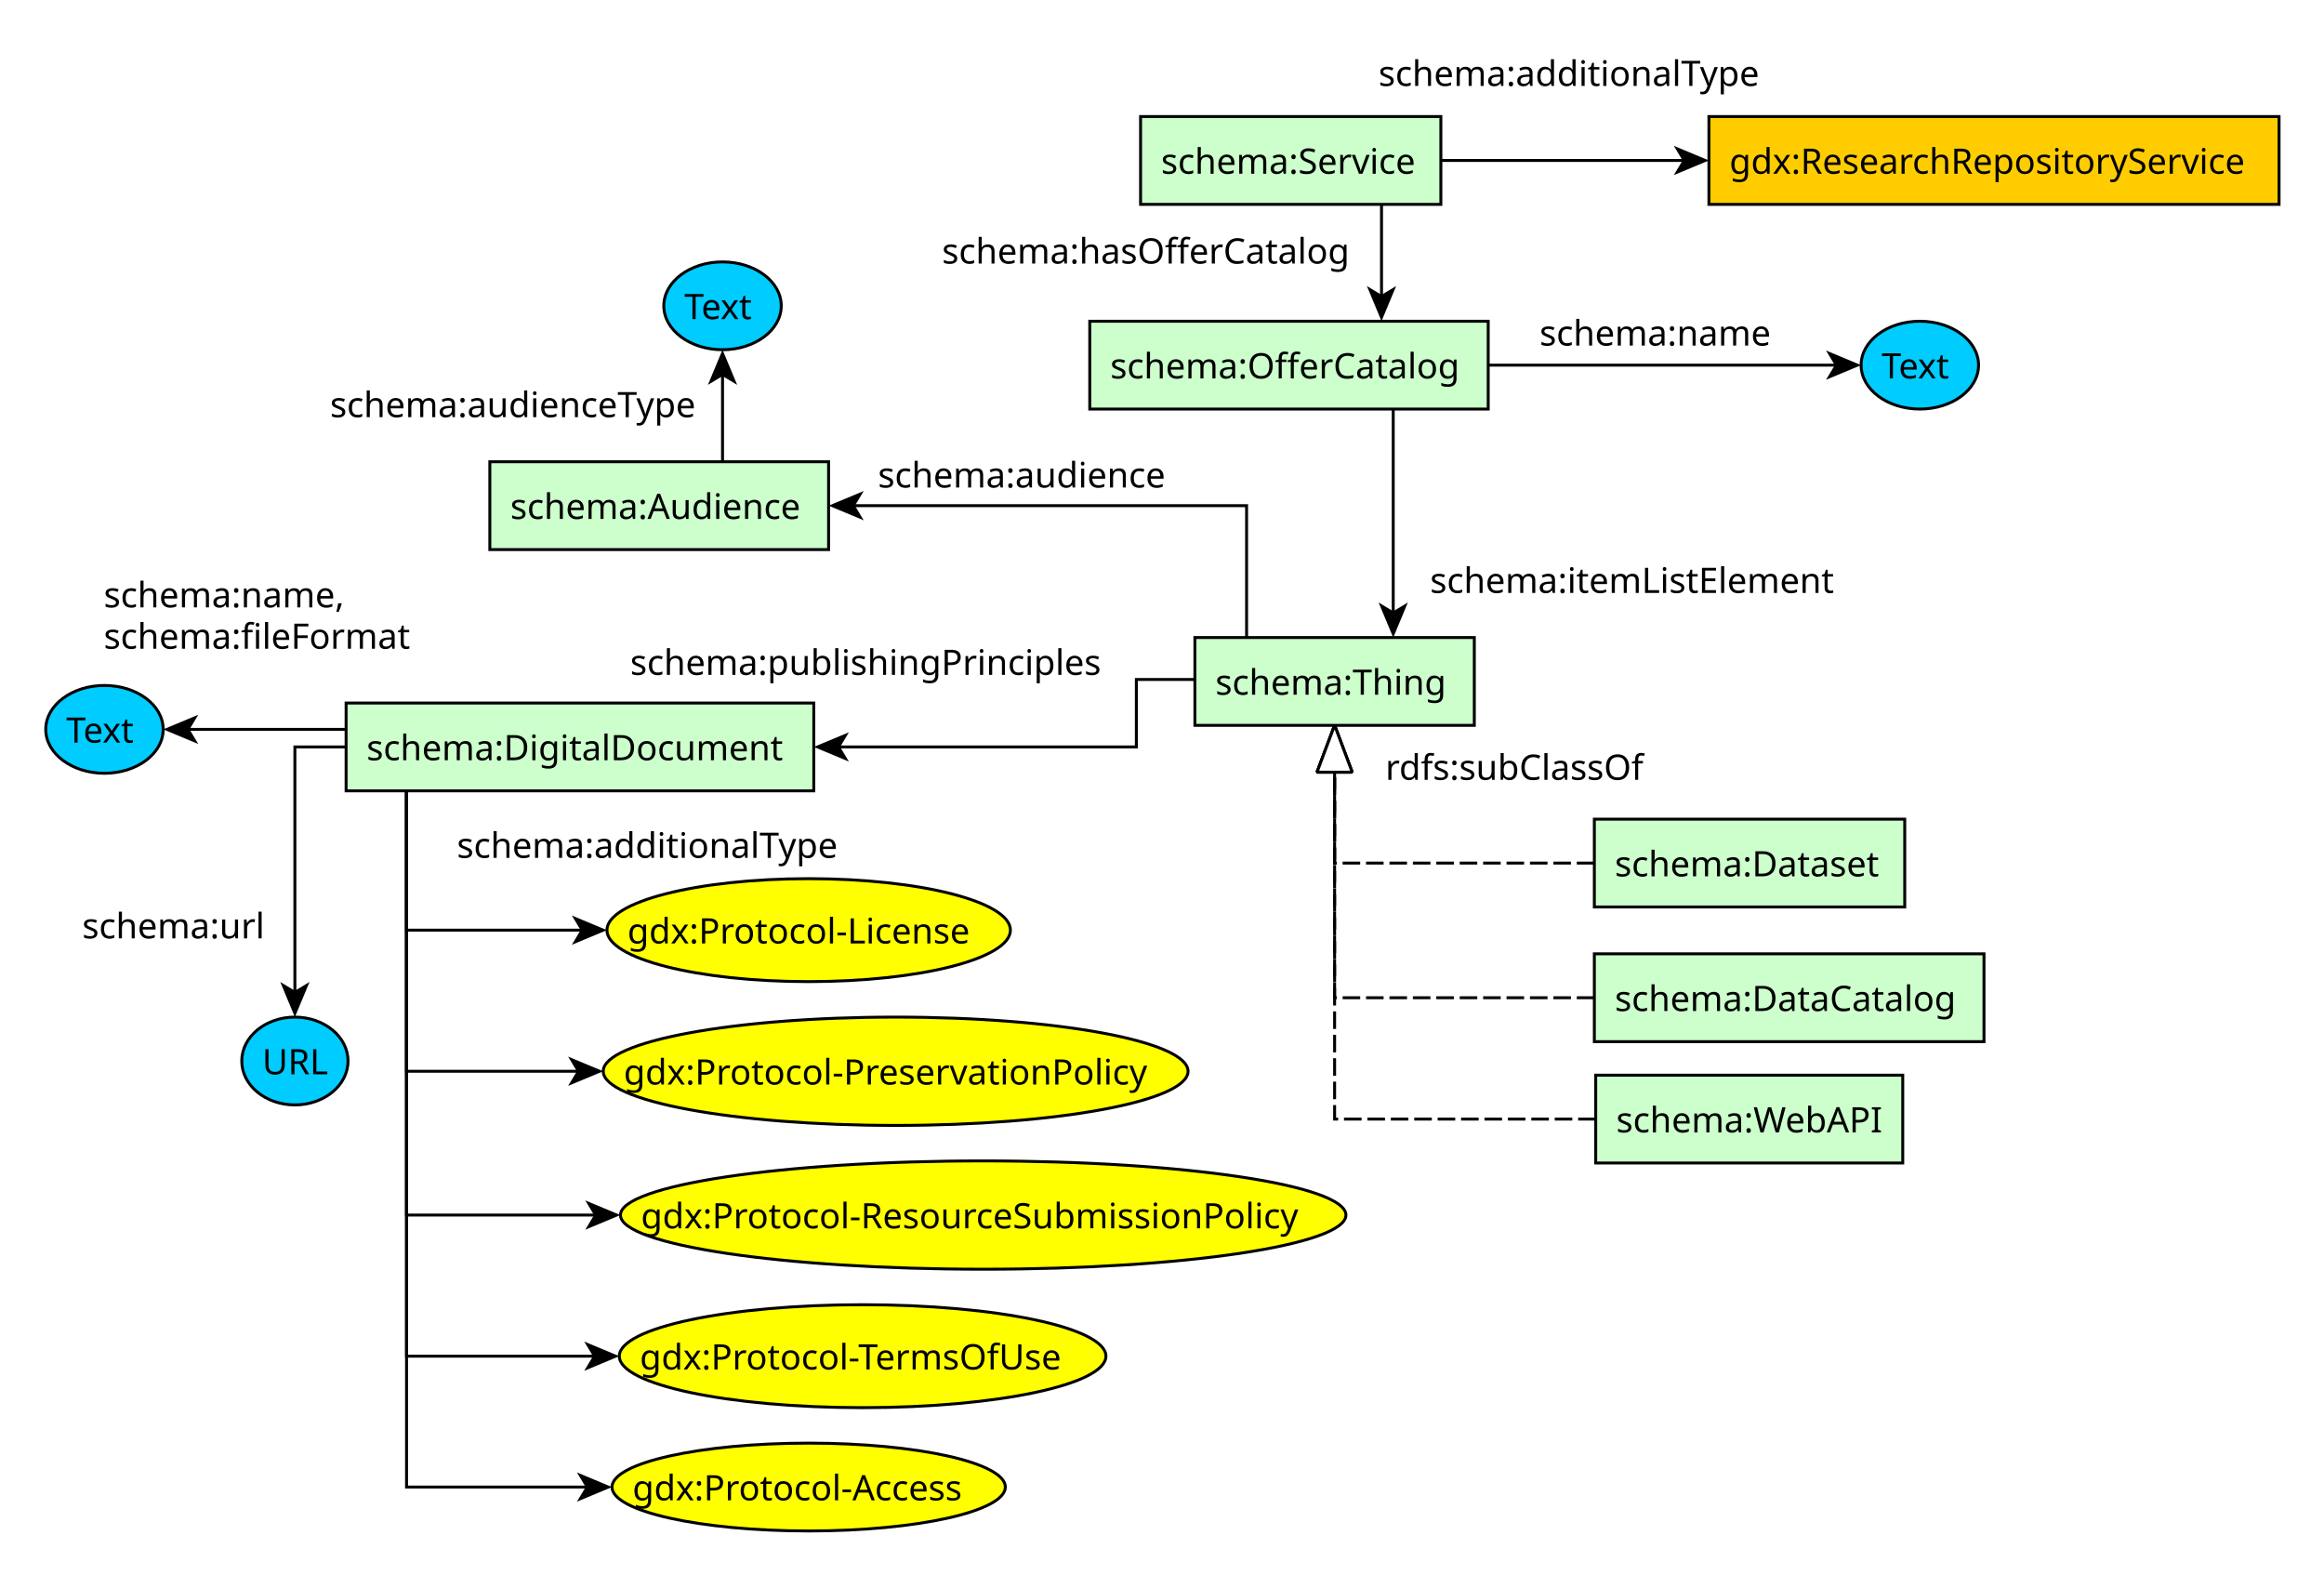
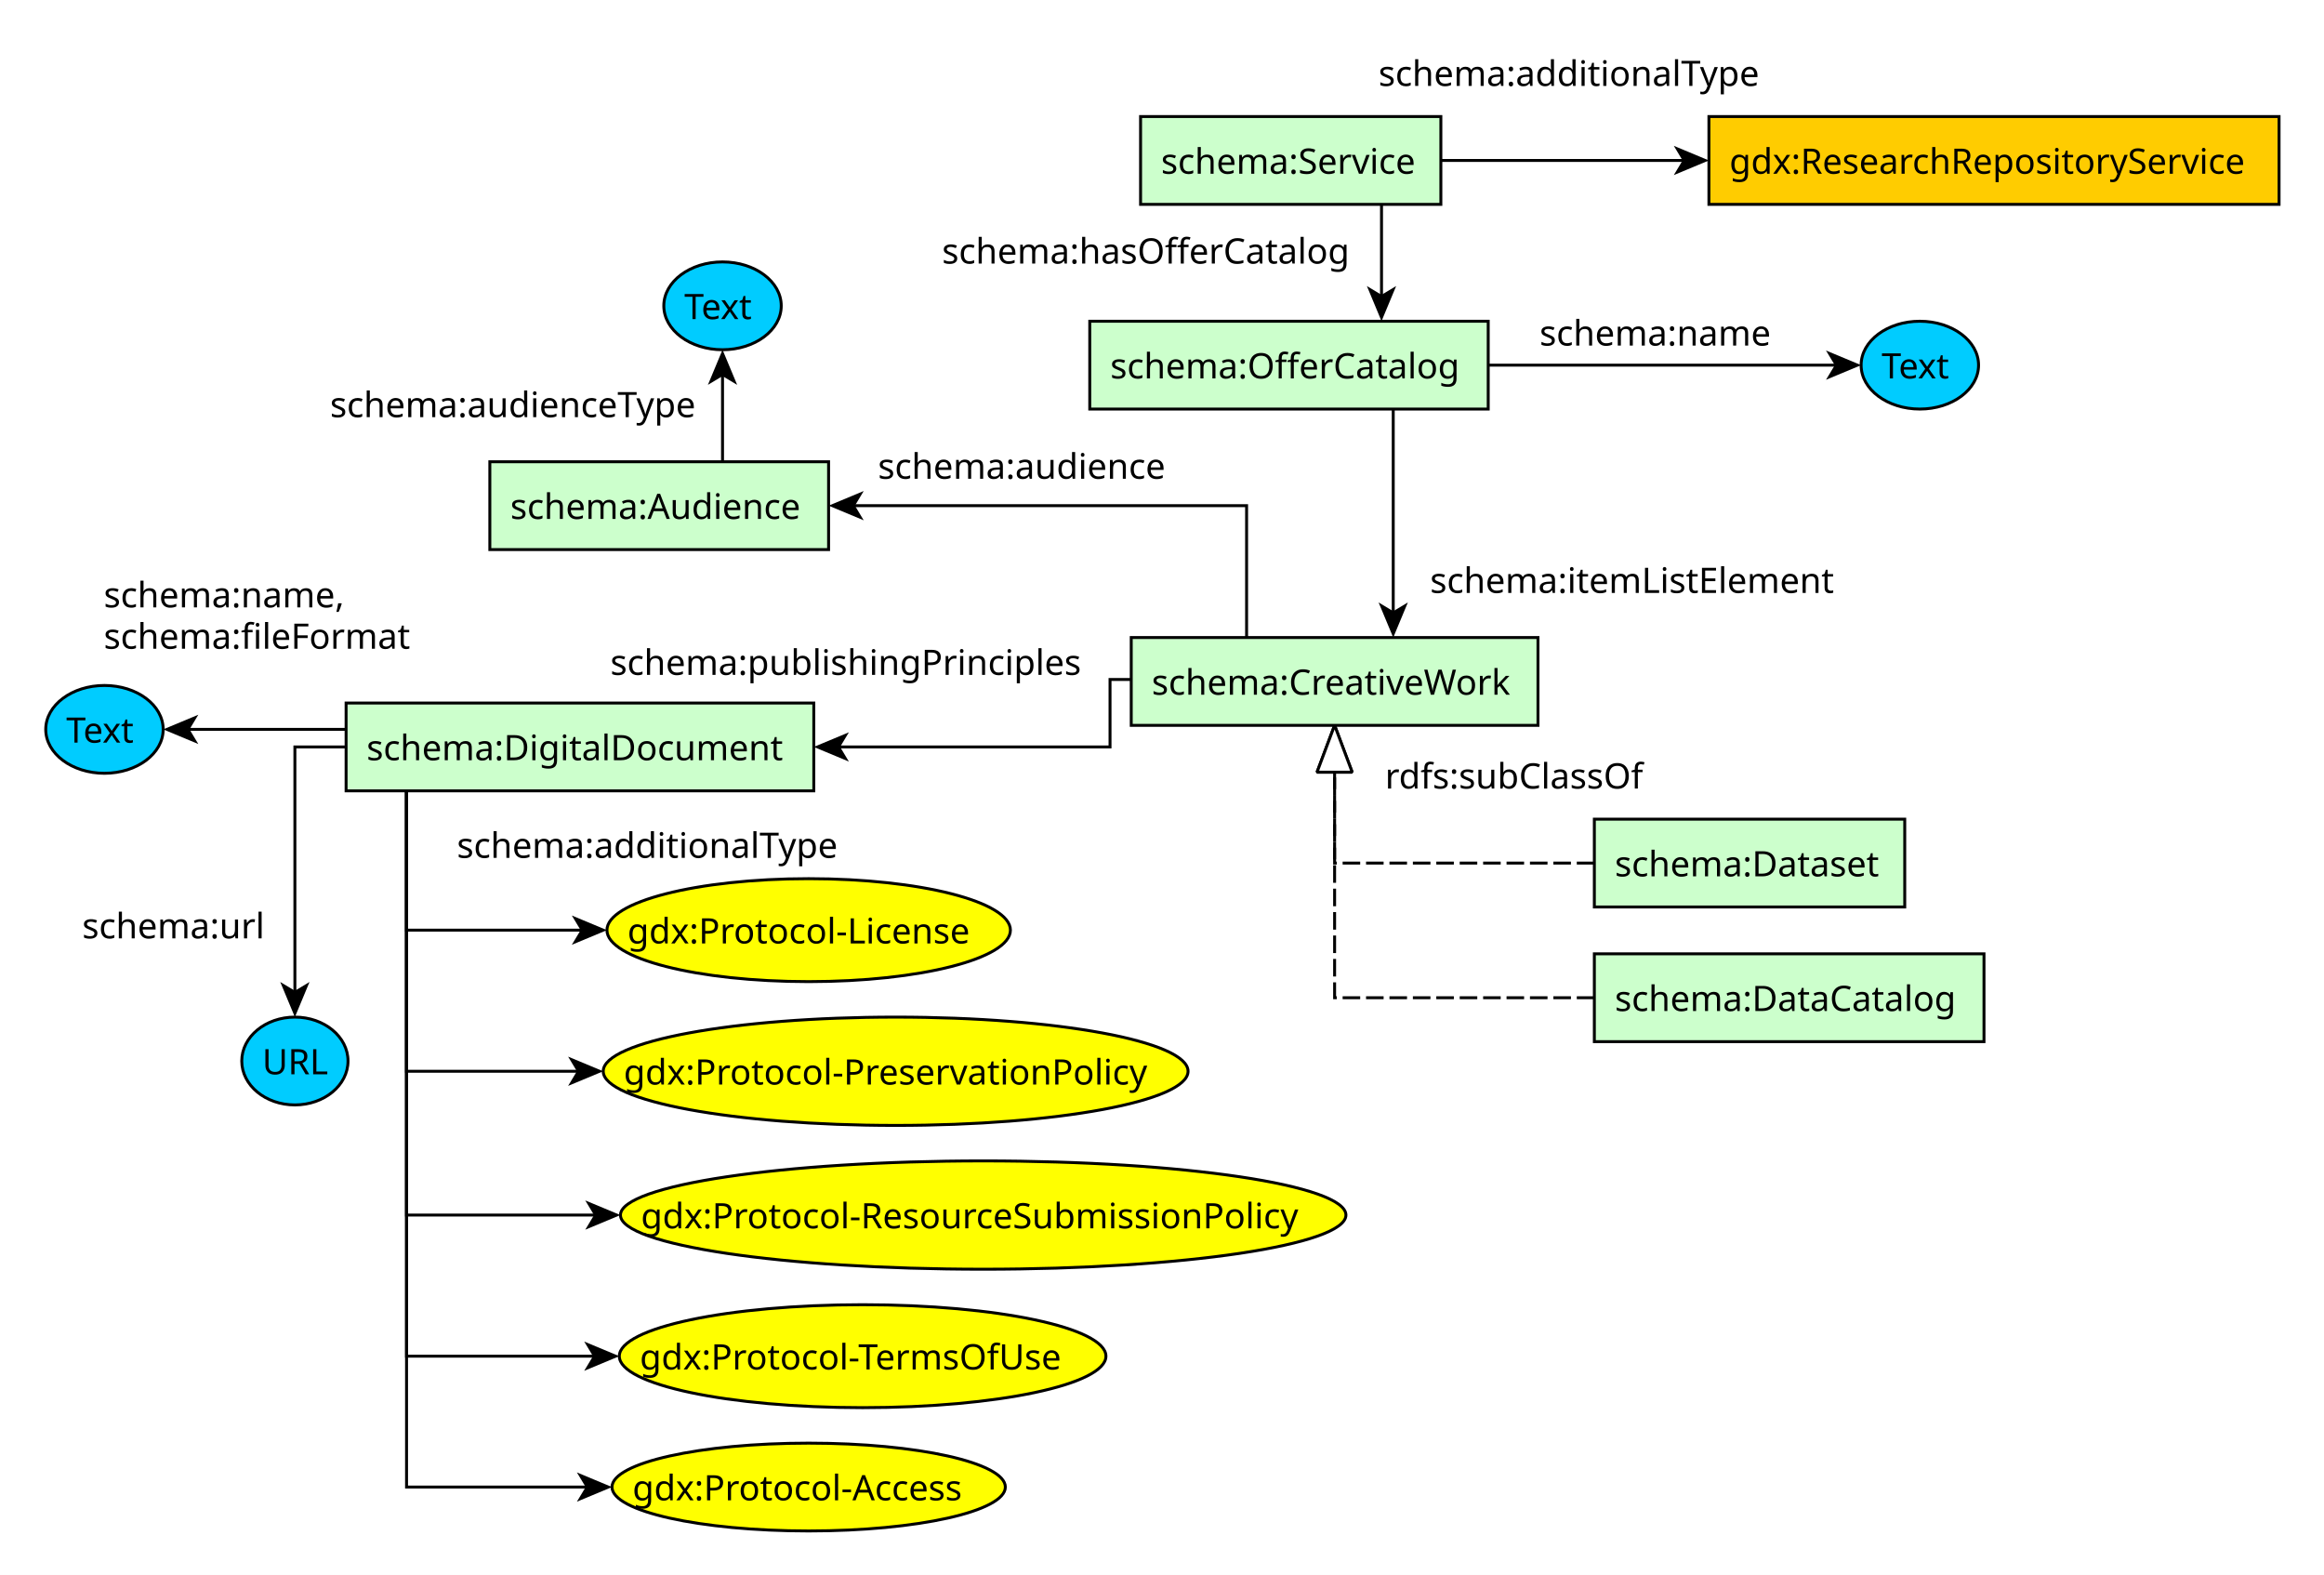
<svg xmlns="http://www.w3.org/2000/svg" xmlns:xlink="http://www.w3.org/1999/xlink" fill-opacity="1" color-rendering="auto" color-interpolation="auto" text-rendering="auto" stroke="black" stroke-linecap="square" width="794" stroke-miterlimit="10" shape-rendering="auto" stroke-opacity="1" fill="black" stroke-dasharray="none" font-weight="normal" stroke-width="1" height="538" font-family="'Dialog'" font-style="normal" stroke-linejoin="miter" font-size="12px" stroke-dashoffset="0" image-rendering="auto">
  <defs id="genericDefs" />
  <g>
    <defs id="defs1">
      <clipPath clipPathUnits="userSpaceOnUse" id="clipPath1">
        <path d="M0 0 L794 0 L794 538 L0 538 L0 0 Z" />
      </clipPath>
      <clipPath clipPathUnits="userSpaceOnUse" id="clipPath2">
        <path d="M184 -500 L978 -500 L978 38 L184 38 L184 -500 Z" />
      </clipPath>
    </defs>
    <g fill="white" text-rendering="geometricPrecision" shape-rendering="geometricPrecision" transform="translate(-184,500)" stroke="white">
      <rect x="184" width="794" height="538" y="-500" clip-path="url(#clipPath2)" stroke="none" />
    </g>
    <g id="y.node.0">
      <a target="_blank" xlink:type="simple" xlink:href="http://schema.org/Service" xlink:show="new">
        <g fill="rgb(204,255,204)" text-rendering="geometricPrecision" shape-rendering="geometricPrecision" transform="matrix(1,0,0,1,-184,500)" stroke="rgb(204,255,204)">
          <rect x="573.679" width="102.594" height="30" y="-460.188" stroke="none" />
        </g>
        <g text-rendering="geometricPrecision" stroke-miterlimit="1.45" shape-rendering="geometricPrecision" transform="matrix(1,0,0,1,-184,500)" stroke-linecap="butt">
          <rect fill="none" x="573.679" width="102.594" height="30" y="-460.188" />
        </g>
        <g>
          <g text-rendering="geometricPrecision" stroke-miterlimit="1.45" shape-rendering="geometricPrecision" font-family="sans-serif" transform="matrix(1,0,0,1,-184,500)" stroke-linecap="butt">
            <text x="580.679" xml:space="preserve" y="-440.653" stroke="none">schema:Service</text>
          </g>
        </g>
      </a>
    </g>
    <g id="y.node.1">
      <a target="_blank" xlink:type="simple" xlink:href="http://schema.org/OfferCatalog" xlink:show="new">
        <g fill="rgb(204,255,204)" text-rendering="geometricPrecision" shape-rendering="geometricPrecision" transform="matrix(1,0,0,1,-184,500)" stroke="rgb(204,255,204)">
          <rect x="556.319" width="136.133" height="30" y="-390.266" stroke="none" />
        </g>
        <g text-rendering="geometricPrecision" stroke-miterlimit="1.45" shape-rendering="geometricPrecision" transform="matrix(1,0,0,1,-184,500)" stroke-linecap="butt">
          <rect fill="none" x="556.319" width="136.133" height="30" y="-390.266" />
        </g>
        <g>
          <g text-rendering="geometricPrecision" stroke-miterlimit="1.45" shape-rendering="geometricPrecision" font-family="sans-serif" transform="matrix(1,0,0,1,-184,500)" stroke-linecap="butt">
            <text x="563.319" xml:space="preserve" y="-370.731" stroke="none">schema:OfferCatalog</text>
          </g>
        </g>
      </a>
    </g>
    <g id="y.node.2">
      <a target="_blank" xlink:type="simple" xlink:href="http://schema.org/DigitalDocument" xlink:show="new">
        <g fill="rgb(204,255,204)" text-rendering="geometricPrecision" shape-rendering="geometricPrecision" transform="matrix(1,0,0,1,-184,500)" stroke="rgb(204,255,204)">
          <rect x="302.244" width="159.793" height="30" y="-259.848" stroke="none" />
        </g>
        <g text-rendering="geometricPrecision" stroke-miterlimit="1.45" shape-rendering="geometricPrecision" transform="matrix(1,0,0,1,-184,500)" stroke-linecap="butt">
          <rect fill="none" x="302.244" width="159.793" height="30" y="-259.848" />
        </g>
        <g>
          <g text-rendering="geometricPrecision" stroke-miterlimit="1.45" shape-rendering="geometricPrecision" font-family="sans-serif" transform="matrix(1,0,0,1,-184,500)" stroke-linecap="butt">
            <text x="309.244" xml:space="preserve" y="-240.313" stroke="none">schema:DigitalDocument</text>
          </g>
        </g>
      </a>
    </g>
    <g id="y.node.3">
      <a target="_blank" xlink:type="simple" xlink:href="https://geodex.org/voc/Protocol-License" xlink:show="new">
        <g fill="yellow" text-rendering="geometricPrecision" shape-rendering="geometricPrecision" transform="matrix(1,0,0,1,-184,500)" stroke="yellow">
          <ellipse rx="68.922" ry="17.583" cx="460.288" cy="-182.266" stroke="none" />
        </g>
        <g text-rendering="geometricPrecision" stroke-miterlimit="1.45" shape-rendering="geometricPrecision" transform="matrix(1,0,0,1,-184,500)" stroke-linecap="butt">
          <ellipse rx="68.922" fill="none" ry="17.583" cx="460.288" cy="-182.266" />
        </g>
        <g>
          <g text-rendering="geometricPrecision" stroke-miterlimit="1.45" shape-rendering="geometricPrecision" font-family="sans-serif" transform="matrix(1,0,0,1,-184,500)" stroke-linecap="butt">
            <text x="398.366" xml:space="preserve" y="-177.73" stroke="none">gdx:Protocol-License</text>
          </g>
        </g>
      </a>
    </g>
    <g id="y.node.4">
      <a target="_blank" xlink:type="simple" xlink:href="https://geodex.org/voc/Protocol-TermsOfUse" xlink:show="new">
        <g fill="yellow" text-rendering="geometricPrecision" shape-rendering="geometricPrecision" transform="matrix(1,0,0,1,-184,500)" stroke="yellow">
          <ellipse rx="83.125" ry="17.583" cx="478.719" cy="-36.734" stroke="none" />
        </g>
        <g text-rendering="geometricPrecision" stroke-miterlimit="1.45" shape-rendering="geometricPrecision" transform="matrix(1,0,0,1,-184,500)" stroke-linecap="butt">
          <ellipse rx="83.125" fill="none" ry="17.583" cx="478.719" cy="-36.734" />
        </g>
        <g>
          <g text-rendering="geometricPrecision" stroke-miterlimit="1.45" shape-rendering="geometricPrecision" font-family="sans-serif" transform="matrix(1,0,0,1,-184,500)" stroke-linecap="butt">
            <text x="402.594" xml:space="preserve" y="-32.199" stroke="none">gdx:Protocol-TermsOfUse</text>
          </g>
        </g>
      </a>
    </g>
    <g id="y.node.5">
      <a target="_blank" xlink:type="simple" xlink:href="https://geodex.org/voc/Protocol-ResourceSubmissionPolicy" xlink:show="new">
        <g fill="yellow" text-rendering="geometricPrecision" shape-rendering="geometricPrecision" transform="matrix(1,0,0,1,-184,500)" stroke="yellow">
          <ellipse rx="123.93" ry="18.5" cx="519.912" cy="-84.939" stroke="none" />
        </g>
        <g text-rendering="geometricPrecision" stroke-miterlimit="1.45" shape-rendering="geometricPrecision" transform="matrix(1,0,0,1,-184,500)" stroke-linecap="butt">
          <ellipse rx="123.93" fill="none" ry="18.5" cx="519.912" cy="-84.939" />
        </g>
        <g>
          <g text-rendering="geometricPrecision" stroke-miterlimit="1.45" shape-rendering="geometricPrecision" font-family="sans-serif" transform="matrix(1,0,0,1,-184,500)" stroke-linecap="butt">
            <text x="402.982" xml:space="preserve" y="-80.404" stroke="none">gdx:Protocol-ResourceSubmissionPolicy</text>
          </g>
        </g>
      </a>
    </g>
    <g id="y.node.6">
      <a target="_blank" xlink:type="simple" xlink:href="https://geodex.org/voc/Protocol-PreservationPolicy" xlink:show="new">
        <g fill="yellow" text-rendering="geometricPrecision" shape-rendering="geometricPrecision" transform="matrix(1,0,0,1,-184,500)" stroke="yellow">
          <ellipse rx="99.903" ry="18.5" cx="489.998" cy="-134.061" stroke="none" />
        </g>
        <g text-rendering="geometricPrecision" stroke-miterlimit="1.45" shape-rendering="geometricPrecision" transform="matrix(1,0,0,1,-184,500)" stroke-linecap="butt">
          <ellipse rx="99.903" fill="none" ry="18.5" cx="489.998" cy="-134.061" />
        </g>
        <g>
          <g text-rendering="geometricPrecision" stroke-miterlimit="1.45" shape-rendering="geometricPrecision" font-family="sans-serif" transform="matrix(1,0,0,1,-184,500)" stroke-linecap="butt">
            <text x="397.094" xml:space="preserve" y="-129.526" stroke="none">gdx:Protocol-PreservationPolicy</text>
          </g>
        </g>
      </a>
    </g>
    <g id="y.node.7">
      <a target="_blank" xlink:type="simple" xlink:href="https://geodex.org/voc/Protocol-Access" xlink:show="new">
        <g fill="yellow" text-rendering="geometricPrecision" shape-rendering="geometricPrecision" transform="matrix(1,0,0,1,-184,500)" stroke="yellow">
          <ellipse rx="67.193" ry="15" cx="460.288" cy="7.97" stroke="none" />
        </g>
        <g text-rendering="geometricPrecision" stroke-miterlimit="1.45" shape-rendering="geometricPrecision" transform="matrix(1,0,0,1,-184,500)" stroke-linecap="butt">
          <ellipse rx="67.193" fill="none" ry="15" cx="460.288" cy="7.97" />
        </g>
        <g>
          <g text-rendering="geometricPrecision" stroke-miterlimit="1.45" shape-rendering="geometricPrecision" font-family="sans-serif" transform="matrix(1,0,0,1,-184,500)" stroke-linecap="butt">
            <text x="400.094" xml:space="preserve" y="12.505" stroke="none">gdx:Protocol-Access</text>
          </g>
        </g>
      </a>
    </g>
    <g id="y.node.8">
-       <a target="_blank" xlink:type="simple" xlink:href="http://schema.org/Thing" xlink:show="new">
-         <g fill="rgb(204,255,204)" text-rendering="geometricPrecision" shape-rendering="geometricPrecision" transform="matrix(1,0,0,1,-184,500)" stroke="rgb(204,255,204)">
-           <rect x="592.243" width="95.457" height="30" y="-282.221" stroke="none" />
-         </g>
-         <g text-rendering="geometricPrecision" stroke-miterlimit="1.45" shape-rendering="geometricPrecision" transform="matrix(1,0,0,1,-184,500)" stroke-linecap="butt">
-           <rect fill="none" x="592.243" width="95.457" height="30" y="-282.221" />
-         </g>
-         <g>
-           <g text-rendering="geometricPrecision" stroke-miterlimit="1.45" shape-rendering="geometricPrecision" font-family="sans-serif" transform="matrix(1,0,0,1,-184,500)" stroke-linecap="butt">
-             <text x="599.243" xml:space="preserve" y="-262.686" stroke="none">schema:Thing</text>
+       <a target="_blank" xlink:type="simple" xlink:href="http://schema.org/CreativeWork" xlink:show="new">
+         <g fill="rgb(204,255,204)" text-rendering="geometricPrecision" shape-rendering="geometricPrecision" transform="matrix(1,0,0,1,-184,500)" stroke="rgb(204,255,204)">
+           <rect x="570.49" width="138.963" height="30" y="-282.221" stroke="none" />
+         </g>
+         <g text-rendering="geometricPrecision" stroke-miterlimit="1.45" shape-rendering="geometricPrecision" transform="matrix(1,0,0,1,-184,500)" stroke-linecap="butt">
+           <rect fill="none" x="570.49" width="138.963" height="30" y="-282.221" />
+         </g>
+         <g>
+           <g text-rendering="geometricPrecision" stroke-miterlimit="1.45" shape-rendering="geometricPrecision" font-family="sans-serif" transform="matrix(1,0,0,1,-184,500)" stroke-linecap="butt">
+             <text x="577.49" xml:space="preserve" y="-262.686" stroke="none">schema:CreativeWork</text>
          </g>
        </g>
      </a>
    </g>
    <g id="y.node.9">
      <a target="_blank" xlink:type="simple" xlink:href="https://geodex.org/voc/ResearchRepositoryService" xlink:show="new">
        <g fill="rgb(255,204,0)" text-rendering="geometricPrecision" shape-rendering="geometricPrecision" transform="matrix(1,0,0,1,-184,500)" stroke="rgb(255,204,0)">
          <rect x="767.857" width="194.791" height="30" y="-460.188" stroke="none" />
        </g>
        <g text-rendering="geometricPrecision" stroke-miterlimit="1.45" shape-rendering="geometricPrecision" transform="matrix(1,0,0,1,-184,500)" stroke-linecap="butt">
          <rect fill="none" x="767.857" width="194.791" height="30" y="-460.188" />
        </g>
        <g>
          <g text-rendering="geometricPrecision" stroke-miterlimit="1.45" shape-rendering="geometricPrecision" font-family="sans-serif" transform="matrix(1,0,0,1,-184,500)" stroke-linecap="butt">
            <text x="774.857" xml:space="preserve" y="-440.653" stroke="none">gdx:ResearchRepositoryService</text>
          </g>
        </g>
      </a>
    </g>
    <g id="y.node.10">
      <a target="_blank" xlink:type="simple" xlink:href="http://schema.org/Dataset" xlink:show="new">
        <g fill="rgb(204,255,204)" text-rendering="geometricPrecision" shape-rendering="geometricPrecision" transform="matrix(1,0,0,1,-184,500)" stroke="rgb(204,255,204)">
          <rect x="728.713" width="106.045" height="30" y="-220.177" stroke="none" />
        </g>
        <g text-rendering="geometricPrecision" stroke-miterlimit="1.45" shape-rendering="geometricPrecision" transform="matrix(1,0,0,1,-184,500)" stroke-linecap="butt">
          <rect fill="none" x="728.713" width="106.045" height="30" y="-220.177" />
        </g>
        <g>
          <g text-rendering="geometricPrecision" stroke-miterlimit="1.45" shape-rendering="geometricPrecision" font-family="sans-serif" transform="matrix(1,0,0,1,-184,500)" stroke-linecap="butt">
            <text x="735.713" xml:space="preserve" y="-200.642" stroke="none">schema:Dataset</text>
          </g>
        </g>
      </a>
    </g>
    <g id="y.node.11">
      <a target="_blank" xlink:type="simple" xlink:href="http://schema.org/DataCatalog" xlink:show="new">
        <g fill="rgb(204,255,204)" text-rendering="geometricPrecision" shape-rendering="geometricPrecision" transform="matrix(1,0,0,1,-184,500)" stroke="rgb(204,255,204)">
          <rect x="728.713" width="133.121" height="30" y="-174.177" stroke="none" />
        </g>
        <g text-rendering="geometricPrecision" stroke-miterlimit="1.45" shape-rendering="geometricPrecision" transform="matrix(1,0,0,1,-184,500)" stroke-linecap="butt">
          <rect fill="none" x="728.713" width="133.121" height="30" y="-174.177" />
        </g>
        <g>
          <g text-rendering="geometricPrecision" stroke-miterlimit="1.45" shape-rendering="geometricPrecision" font-family="sans-serif" transform="matrix(1,0,0,1,-184,500)" stroke-linecap="butt">
            <text x="735.713" xml:space="preserve" y="-154.642" stroke="none">schema:DataCatalog</text>
          </g>
        </g>
      </a>
    </g>
    <g id="y.node.12">
-       <a target="_blank" xlink:type="simple" xlink:href="http://schema.org/WebAPI" xlink:show="new">
-         <g fill="rgb(204,255,204)" text-rendering="geometricPrecision" shape-rendering="geometricPrecision" transform="matrix(1,0,0,1,-184,500)" stroke="rgb(204,255,204)">
-           <rect x="729.179" width="104.897" height="30" y="-132.724" stroke="none" />
-         </g>
-         <g text-rendering="geometricPrecision" stroke-miterlimit="1.45" shape-rendering="geometricPrecision" transform="matrix(1,0,0,1,-184,500)" stroke-linecap="butt">
-           <rect fill="none" x="729.179" width="104.897" height="30" y="-132.724" />
-         </g>
-         <g>
-           <g text-rendering="geometricPrecision" stroke-miterlimit="1.45" shape-rendering="geometricPrecision" font-family="sans-serif" transform="matrix(1,0,0,1,-184,500)" stroke-linecap="butt">
-             <text x="736.179" xml:space="preserve" y="-113.189" stroke="none">schema:WebAPI</text>
-           </g>
-         </g>
-       </a>
-     </g>
-     <g id="y.node.13">
      <g fill="rgb(0,204,255)" text-rendering="geometricPrecision" shape-rendering="geometricPrecision" transform="matrix(1,0,0,1,-184,500)" stroke="rgb(0,204,255)">
        <ellipse rx="20.061" ry="15" cx="839.918" cy="-375.266" stroke="none" />
      </g>
      <g text-rendering="geometricPrecision" stroke-miterlimit="1.45" shape-rendering="geometricPrecision" transform="matrix(1,0,0,1,-184,500)" stroke-linecap="butt">
        <ellipse rx="20.061" fill="none" ry="15" cx="839.918" cy="-375.266" />
      </g>
      <g>
        <g text-rendering="geometricPrecision" stroke-miterlimit="1.45" shape-rendering="geometricPrecision" font-family="sans-serif" transform="matrix(1,0,0,1,-184,500)" stroke-linecap="butt">
          <text x="826.857" xml:space="preserve" y="-370.731" stroke="none">Text</text>
        </g>
      </g>
    </g>
+     <g id="y.node.13">
+       <a target="_blank" xlink:type="simple" xlink:href="http://schema.org/Dataset" xlink:show="new">
+         <g fill="rgb(204,255,204)" text-rendering="geometricPrecision" shape-rendering="geometricPrecision" transform="matrix(1,0,0,1,-184,500)" stroke="rgb(204,255,204)">
+           <rect x="351.353" width="115.736" height="30" y="-342.266" stroke="none" />
+         </g>
+         <g text-rendering="geometricPrecision" stroke-miterlimit="1.45" shape-rendering="geometricPrecision" transform="matrix(1,0,0,1,-184,500)" stroke-linecap="butt">
+           <rect fill="none" x="351.353" width="115.736" height="30" y="-342.266" />
+         </g>
+         <g>
+           <g text-rendering="geometricPrecision" stroke-miterlimit="1.45" shape-rendering="geometricPrecision" font-family="sans-serif" transform="matrix(1,0,0,1,-184,500)" stroke-linecap="butt">
+             <text x="358.353" xml:space="preserve" y="-322.731" stroke="none">schema:Audience</text>
+           </g>
+         </g>
+       </a>
+     </g>
    <g id="y.node.14">
-       <a target="_blank" xlink:type="simple" xlink:href="http://schema.org/Dataset" xlink:show="new">
-         <g fill="rgb(204,255,204)" text-rendering="geometricPrecision" shape-rendering="geometricPrecision" transform="matrix(1,0,0,1,-184,500)" stroke="rgb(204,255,204)">
-           <rect x="351.353" width="115.736" height="30" y="-342.266" stroke="none" />
-         </g>
-         <g text-rendering="geometricPrecision" stroke-miterlimit="1.45" shape-rendering="geometricPrecision" transform="matrix(1,0,0,1,-184,500)" stroke-linecap="butt">
-           <rect fill="none" x="351.353" width="115.736" height="30" y="-342.266" />
-         </g>
-         <g>
-           <g text-rendering="geometricPrecision" stroke-miterlimit="1.45" shape-rendering="geometricPrecision" font-family="sans-serif" transform="matrix(1,0,0,1,-184,500)" stroke-linecap="butt">
-             <text x="358.353" xml:space="preserve" y="-322.731" stroke="none">schema:Audience</text>
-           </g>
-         </g>
-       </a>
+       <g fill="rgb(0,204,255)" text-rendering="geometricPrecision" shape-rendering="geometricPrecision" transform="matrix(1,0,0,1,-184,500)" stroke="rgb(0,204,255)">
+         <ellipse rx="20.061" ry="15" cx="430.853" cy="-395.532" stroke="none" />
+       </g>
+       <g text-rendering="geometricPrecision" stroke-miterlimit="1.45" shape-rendering="geometricPrecision" transform="matrix(1,0,0,1,-184,500)" stroke-linecap="butt">
+         <ellipse rx="20.061" fill="none" ry="15" cx="430.853" cy="-395.532" />
+       </g>
+       <g>
+         <g text-rendering="geometricPrecision" stroke-miterlimit="1.45" shape-rendering="geometricPrecision" font-family="sans-serif" transform="matrix(1,0,0,1,-184,500)" stroke-linecap="butt">
+           <text x="417.792" xml:space="preserve" y="-390.997" stroke="none">Text</text>
+         </g>
+       </g>
    </g>
    <g id="y.node.15">
      <g fill="rgb(0,204,255)" text-rendering="geometricPrecision" shape-rendering="geometricPrecision" transform="matrix(1,0,0,1,-184,500)" stroke="rgb(0,204,255)">
-         <ellipse rx="20.061" ry="15" cx="430.853" cy="-395.532" stroke="none" />
-       </g>
-       <g text-rendering="geometricPrecision" stroke-miterlimit="1.45" shape-rendering="geometricPrecision" transform="matrix(1,0,0,1,-184,500)" stroke-linecap="butt">
-         <ellipse rx="20.061" fill="none" ry="15" cx="430.853" cy="-395.532" />
-       </g>
-       <g>
-         <g text-rendering="geometricPrecision" stroke-miterlimit="1.45" shape-rendering="geometricPrecision" font-family="sans-serif" transform="matrix(1,0,0,1,-184,500)" stroke-linecap="butt">
-           <text x="417.792" xml:space="preserve" y="-390.997" stroke="none">Text</text>
+         <ellipse rx="20.061" ry="15" cx="219.688" cy="-250.848" stroke="none" />
+       </g>
+       <g text-rendering="geometricPrecision" stroke-miterlimit="1.45" shape-rendering="geometricPrecision" transform="matrix(1,0,0,1,-184,500)" stroke-linecap="butt">
+         <ellipse rx="20.061" fill="none" ry="15" cx="219.688" cy="-250.848" />
+       </g>
+       <g>
+         <g text-rendering="geometricPrecision" stroke-miterlimit="1.45" shape-rendering="geometricPrecision" font-family="sans-serif" transform="matrix(1,0,0,1,-184,500)" stroke-linecap="butt">
+           <text x="206.627" xml:space="preserve" y="-246.313" stroke="none">Text</text>
        </g>
      </g>
    </g>
    <g id="y.node.16">
      <g fill="rgb(0,204,255)" text-rendering="geometricPrecision" shape-rendering="geometricPrecision" transform="matrix(1,0,0,1,-184,500)" stroke="rgb(0,204,255)">
-         <ellipse rx="20.061" ry="15" cx="219.688" cy="-250.848" stroke="none" />
-       </g>
-       <g text-rendering="geometricPrecision" stroke-miterlimit="1.45" shape-rendering="geometricPrecision" transform="matrix(1,0,0,1,-184,500)" stroke-linecap="butt">
-         <ellipse rx="20.061" fill="none" ry="15" cx="219.688" cy="-250.848" />
-       </g>
-       <g>
-         <g text-rendering="geometricPrecision" stroke-miterlimit="1.45" shape-rendering="geometricPrecision" font-family="sans-serif" transform="matrix(1,0,0,1,-184,500)" stroke-linecap="butt">
-           <text x="206.627" xml:space="preserve" y="-246.313" stroke="none">Text</text>
-         </g>
-       </g>
-     </g>
-     <g id="y.node.17">
-       <g fill="rgb(0,204,255)" text-rendering="geometricPrecision" shape-rendering="geometricPrecision" transform="matrix(1,0,0,1,-184,500)" stroke="rgb(0,204,255)">
        <ellipse rx="18.15" ry="15" cx="284.749" cy="-137.561" stroke="none" />
      </g>
      <g text-rendering="geometricPrecision" stroke-miterlimit="1.45" shape-rendering="geometricPrecision" transform="matrix(1,0,0,1,-184,500)" stroke-linecap="butt">
        <ellipse rx="18.15" fill="none" ry="15" cx="284.749" cy="-137.561" />
      </g>
      <g>
        <g text-rendering="geometricPrecision" stroke-miterlimit="1.45" shape-rendering="geometricPrecision" font-family="sans-serif" transform="matrix(1,0,0,1,-184,500)" stroke-linecap="butt">
          <text x="273.598" xml:space="preserve" y="-133.026" stroke="none">URL</text>
        </g>
      </g>
    </g>
    <g id="y.edge.0">
      <g text-rendering="geometricPrecision" stroke-miterlimit="1.45" shape-rendering="geometricPrecision" transform="matrix(1,0,0,1,-184,500)" stroke-linecap="butt">
        <path fill="none" d="M656 -430.218 L656 -398.289" />
        <path d="M656 -390.289 L661 -402.289 L656 -399.289 L651 -402.289 Z" stroke="none" />
      </g>
      <g>
        <g text-rendering="geometricPrecision" stroke-miterlimit="1.45" shape-rendering="geometricPrecision" font-family="sans-serif" transform="matrix(1,0,0,1,-184,500)" stroke-linecap="butt">
          <text x="505.838" xml:space="preserve" y="-409.965" stroke="none">schema:hasOfferCatalog</text>
        </g>
      </g>
    </g>
    <g id="y.edge.1">
      <g text-rendering="geometricPrecision" stroke-miterlimit="1.45" shape-rendering="geometricPrecision" transform="matrix(1,0,0,1,-184,500)" stroke-linecap="butt">
        <path fill="none" d="M383.366 -182.266 L322.899 -182.266 L322.899 -229.844" />
        <path d="M391.366 -182.266 L379.366 -187.266 L382.366 -182.266 L379.366 -177.266 Z" stroke="none" />
      </g>
      <g>
        <g text-rendering="geometricPrecision" stroke-miterlimit="1.45" shape-rendering="geometricPrecision" font-family="sans-serif" transform="matrix(1,0,0,1,-184,500)" stroke-linecap="butt">
          <text x="340.102" xml:space="preserve" y="-206.965" stroke="none">schema:additionalType</text>
        </g>
      </g>
    </g>
    <g id="y.edge.3">
      <g text-rendering="geometricPrecision" stroke-miterlimit="1.45" shape-rendering="geometricPrecision" transform="matrix(1,0,0,1,-184,500)" stroke-linecap="butt">
        <path fill="none" d="M387.594 -36.734 L322.899 -36.734 L322.899 -229.834" />
        <path d="M395.594 -36.734 L383.594 -41.734 L386.594 -36.734 L383.594 -31.734 Z" stroke="none" />
      </g>
      <g />
    </g>
    <g id="y.edge.5">
      <g text-rendering="geometricPrecision" stroke-miterlimit="1.45" shape-rendering="geometricPrecision" transform="matrix(1,0,0,1,-184,500)" stroke-linecap="butt">
        <path fill="none" d="M387.956 -84.939 L322.899 -84.939 L322.899 -229.818" />
        <path d="M395.956 -84.939 L383.956 -89.939 L386.956 -84.939 L383.956 -79.939 Z" stroke="none" />
      </g>
      <g />
    </g>
    <g id="y.edge.6">
      <g text-rendering="geometricPrecision" stroke-miterlimit="1.45" shape-rendering="geometricPrecision" transform="matrix(1,0,0,1,-184,500)" stroke-linecap="butt">
        <path fill="none" d="M382.094 -134.061 L322.899 -134.061 L322.899 -229.837" />
        <path d="M390.094 -134.061 L378.094 -139.061 L381.094 -134.061 L378.094 -129.061 Z" stroke="none" />
      </g>
      <g />
    </g>
    <g id="y.edge.2">
      <g text-rendering="geometricPrecision" stroke-miterlimit="1.45" shape-rendering="geometricPrecision" transform="matrix(1,0,0,1,-184,500)" stroke-linecap="butt">
        <path fill="none" d="M385.094 7.97 L322.899 7.97 L322.899 -229.819" />
        <path d="M393.094 7.97 L381.094 2.97 L384.094 7.97 L381.094 12.97 Z" stroke="none" />
      </g>
      <g />
    </g>
    <g id="y.edge.4">
      <g text-rendering="geometricPrecision" stroke-miterlimit="1.45" shape-rendering="geometricPrecision" transform="matrix(1,0,0,1,-184,500)" stroke-linecap="butt">
-         <path fill="none" d="M660 -360.263 L660 -290.19" />
-         <path d="M660 -282.19 L665 -294.19 L660 -291.19 L655 -294.19 Z" stroke="none" />
+         <path fill="none" d="M660 -360.298 L660 -290.213" />
+         <path d="M660 -282.213 L665 -294.213 L660 -291.213 L655 -294.213 Z" stroke="none" />
      </g>
      <g>
        <g text-rendering="geometricPrecision" stroke-miterlimit="1.45" shape-rendering="geometricPrecision" font-family="sans-serif" transform="matrix(1,0,0,1,-184,500)" stroke-linecap="butt">
          <text x="672.588" xml:space="preserve" y="-297.465" stroke="none">schema:itemListElement</text>
        </g>
      </g>
    </g>
    <g id="y.edge.7">
      <g text-rendering="geometricPrecision" stroke-miterlimit="1.45" shape-rendering="geometricPrecision" transform="matrix(1,0,0,1,-184,500)" stroke-linecap="butt">
-         <path fill="none" d="M592.233 -267.892 L572.243 -267.892 L572.243 -244.848 L470.027 -244.848" />
-         <path d="M462.027 -244.848 L474.027 -239.848 L471.027 -244.848 L474.027 -249.848 Z" stroke="none" />
-       </g>
-       <g>
-         <g text-rendering="geometricPrecision" stroke-miterlimit="1.45" shape-rendering="geometricPrecision" font-family="sans-serif" transform="matrix(1,0,0,1,-184,500)" stroke-linecap="butt">
-           <text x="399.312" xml:space="preserve" y="-269.465" stroke="none">schema:publishingPrinciples</text>
-         </g>
-       </g>
-     </g>
-     <g id="y.edge.11">
+         <path fill="none" d="M570.471 -267.892 L563.243 -267.892 L563.243 -244.848 L470.024 -244.848" />
+         <path d="M462.024 -244.848 L474.024 -239.848 L471.024 -244.848 L474.024 -249.848 Z" stroke="none" />
+       </g>
+       <g>
+         <g text-rendering="geometricPrecision" stroke-miterlimit="1.45" shape-rendering="geometricPrecision" font-family="sans-serif" transform="matrix(1,0,0,1,-184,500)" stroke-linecap="butt">
+           <text x="392.52" xml:space="preserve" y="-269.465" stroke="none">schema:publishingPrinciples</text>
+         </g>
+       </g>
+     </g>
+     <g id="y.edge.10">
      <g text-rendering="geometricPrecision" stroke-miterlimit="1.45" shape-rendering="geometricPrecision" transform="matrix(1,0,0,1,-184,500)" stroke-linecap="butt">
        <path fill="none" d="M676.273 -445.188 L759.857 -445.188" />
        <path d="M767.857 -445.188 L755.857 -450.188 L758.857 -445.188 L755.857 -440.188 Z" stroke="none" />
      </g>
      <g>
        <g text-rendering="geometricPrecision" stroke-miterlimit="1.45" shape-rendering="geometricPrecision" font-family="sans-serif" transform="matrix(1,0,0,1,-184,500)" stroke-linecap="butt">
          <text x="654.97" xml:space="preserve" y="-470.653" stroke="none">schema:additionalType</text>
        </g>
      </g>
    </g>
    <g id="y.edge.8">
      <g text-rendering="geometricPrecision" stroke-miterlimit="1.45" stroke-dasharray="6,2" shape-rendering="geometricPrecision" transform="matrix(1,0,0,1,-184,500)" stroke-linecap="butt">
        <path fill="none" d="M728.713 -205.177 L639.972 -205.177 L639.972 -237.221" />
        <path fill="white" d="M639.972 -252.221 L633.972 -236.221 L645.972 -236.221 Z" stroke="none" />
        <path stroke-dasharray="none" fill="none" d="M639.972 -252.221 L633.972 -236.221 L645.972 -236.221 Z" />
      </g>
-       <g />
+       <g>
+         <g text-rendering="geometricPrecision" stroke-miterlimit="1.45" shape-rendering="geometricPrecision" font-family="sans-serif" transform="matrix(1,0,0,1,-184,500)" stroke-linecap="butt">
+           <text x="657.206" xml:space="preserve" y="-230.642" stroke="none">rdfs:subClassOf</text>
+         </g>
+       </g>
    </g>
    <g id="y.edge.9">
      <g text-rendering="geometricPrecision" stroke-miterlimit="1.45" stroke-dasharray="6,2" shape-rendering="geometricPrecision" transform="matrix(1,0,0,1,-184,500)" stroke-linecap="butt">
        <path fill="none" d="M728.713 -159.177 L639.972 -159.177 L639.972 -237.241" />
        <path fill="white" d="M639.972 -252.241 L633.972 -236.241 L645.972 -236.241 Z" stroke="none" />
        <path stroke-dasharray="none" fill="none" d="M639.972 -252.241 L633.972 -236.241 L645.972 -236.241 Z" />
      </g>
      <g />
    </g>
-     <g id="y.edge.10">
-       <g text-rendering="geometricPrecision" stroke-miterlimit="1.45" stroke-dasharray="6,2" shape-rendering="geometricPrecision" transform="matrix(1,0,0,1,-184,500)" stroke-linecap="butt">
-         <path fill="none" d="M729.179 -117.724 L639.972 -117.724 L639.972 -237.24" />
-         <path fill="white" d="M639.972 -252.24 L633.972 -236.24 L645.972 -236.24 Z" stroke="none" />
-         <path stroke-dasharray="none" fill="none" d="M639.972 -252.24 L633.972 -236.24 L645.972 -236.24 Z" />
-       </g>
-       <g>
-         <g text-rendering="geometricPrecision" stroke-miterlimit="1.45" shape-rendering="geometricPrecision" font-family="sans-serif" transform="matrix(1,0,0,1,-184,500)" stroke-linecap="butt">
-           <text x="657.315" xml:space="preserve" y="-233.62" stroke="none">rdfs:subClassOf</text>
-         </g>
-       </g>
-     </g>
-     <g id="y.edge.12">
+     <g id="y.edge.11">
      <g text-rendering="geometricPrecision" stroke-miterlimit="1.45" shape-rendering="geometricPrecision" transform="matrix(1,0,0,1,-184,500)" stroke-linecap="butt">
        <path fill="none" d="M692.452 -375.266 L811.857 -375.266" />
        <path d="M819.857 -375.266 L807.857 -380.266 L810.857 -375.266 L807.857 -370.266 Z" stroke="none" />
      </g>
      <g>
        <g text-rendering="geometricPrecision" stroke-miterlimit="1.45" shape-rendering="geometricPrecision" font-family="sans-serif" transform="matrix(1,0,0,1,-184,500)" stroke-linecap="butt">
          <text x="710.007" xml:space="preserve" y="-381.965" stroke="none">schema:name</text>
        </g>
      </g>
    </g>
+     <g id="y.edge.12">
+       <g text-rendering="geometricPrecision" stroke-miterlimit="1.45" shape-rendering="geometricPrecision" transform="matrix(1,0,0,1,-184,500)" stroke-linecap="butt">
+         <path fill="none" d="M609.901 -282.214 L609.901 -327.266 L475.089 -327.266" />
+         <path d="M467.089 -327.266 L479.089 -322.266 L476.089 -327.266 L479.089 -332.266 Z" stroke="none" />
+       </g>
+       <g>
+         <g text-rendering="geometricPrecision" stroke-miterlimit="1.45" shape-rendering="geometricPrecision" font-family="sans-serif" transform="matrix(1,0,0,1,-184,500)" stroke-linecap="butt">
+           <text x="483.958" xml:space="preserve" y="-336.465" stroke="none">schema:audience</text>
+         </g>
+       </g>
+     </g>
    <g id="y.edge.13">
-       <g text-rendering="geometricPrecision" stroke-miterlimit="1.45" shape-rendering="geometricPrecision" transform="matrix(1,0,0,1,-184,500)" stroke-linecap="butt">
-         <path fill="none" d="M609.901 -282.195 L609.901 -327.266 L475.089 -327.266" />
-         <path d="M467.089 -327.266 L479.089 -322.266 L476.089 -327.266 L479.089 -332.266 Z" stroke="none" />
-       </g>
-       <g>
-         <g text-rendering="geometricPrecision" stroke-miterlimit="1.45" shape-rendering="geometricPrecision" font-family="sans-serif" transform="matrix(1,0,0,1,-184,500)" stroke-linecap="butt">
-           <text x="483.958" xml:space="preserve" y="-333.465" stroke="none">schema:audience</text>
-         </g>
-       </g>
-     </g>
-     <g id="y.edge.14">
      <g text-rendering="geometricPrecision" stroke-miterlimit="1.45" shape-rendering="geometricPrecision" transform="matrix(1,0,0,1,-184,500)" stroke-linecap="butt">
        <path fill="none" d="M430.853 -342.299 L430.853 -372.532" />
        <path d="M430.853 -380.532 L425.853 -368.532 L430.853 -371.532 L435.853 -368.532 Z" stroke="none" />
      </g>
      <g>
        <g text-rendering="geometricPrecision" stroke-miterlimit="1.45" shape-rendering="geometricPrecision" font-family="sans-serif" transform="matrix(1,0,0,1,-184,500)" stroke-linecap="butt">
          <text x="296.763" xml:space="preserve" y="-357.495" stroke="none">schema:audienceType</text>
        </g>
      </g>
    </g>
-     <g id="y.edge.15">
+     <g id="y.edge.14">
      <g text-rendering="geometricPrecision" stroke-miterlimit="1.45" shape-rendering="geometricPrecision" transform="matrix(1,0,0,1,-184,500)" stroke-linecap="butt">
        <path fill="none" d="M302.223 -250.848 L247.749 -250.848" />
        <path d="M239.749 -250.848 L251.749 -245.848 L248.749 -250.848 L251.749 -255.848 Z" stroke="none" />
      </g>
      <g>
        <g text-rendering="geometricPrecision" stroke-miterlimit="1.45" shape-rendering="geometricPrecision" font-family="sans-serif" transform="matrix(1,0,0,1,-184,500)" stroke-linecap="butt">
          <text x="219.454" xml:space="preserve" y="-292.531" stroke="none">schema:name,</text>
          <text x="219.454" xml:space="preserve" y="-278.398" stroke="none">schema:fileFormat</text>
        </g>
      </g>
    </g>
-     <g id="y.edge.16">
+     <g id="y.edge.15">
      <g text-rendering="geometricPrecision" stroke-miterlimit="1.45" shape-rendering="geometricPrecision" transform="matrix(1,0,0,1,-184,500)" stroke-linecap="butt">
        <path fill="none" d="M302.244 -244.848 L284.749 -244.848 L284.749 -160.561" />
        <path d="M284.749 -152.561 L289.749 -164.561 L284.749 -161.561 L279.749 -164.561 Z" stroke="none" />
      </g>
      <g>
        <g text-rendering="geometricPrecision" stroke-miterlimit="1.45" shape-rendering="geometricPrecision" font-family="sans-serif" transform="matrix(1,0,0,1,-184,500)" stroke-linecap="butt">
          <text x="212.075" xml:space="preserve" y="-179.465" stroke="none">schema:url</text>
        </g>
      </g>
    </g>
  </g>
</svg>
